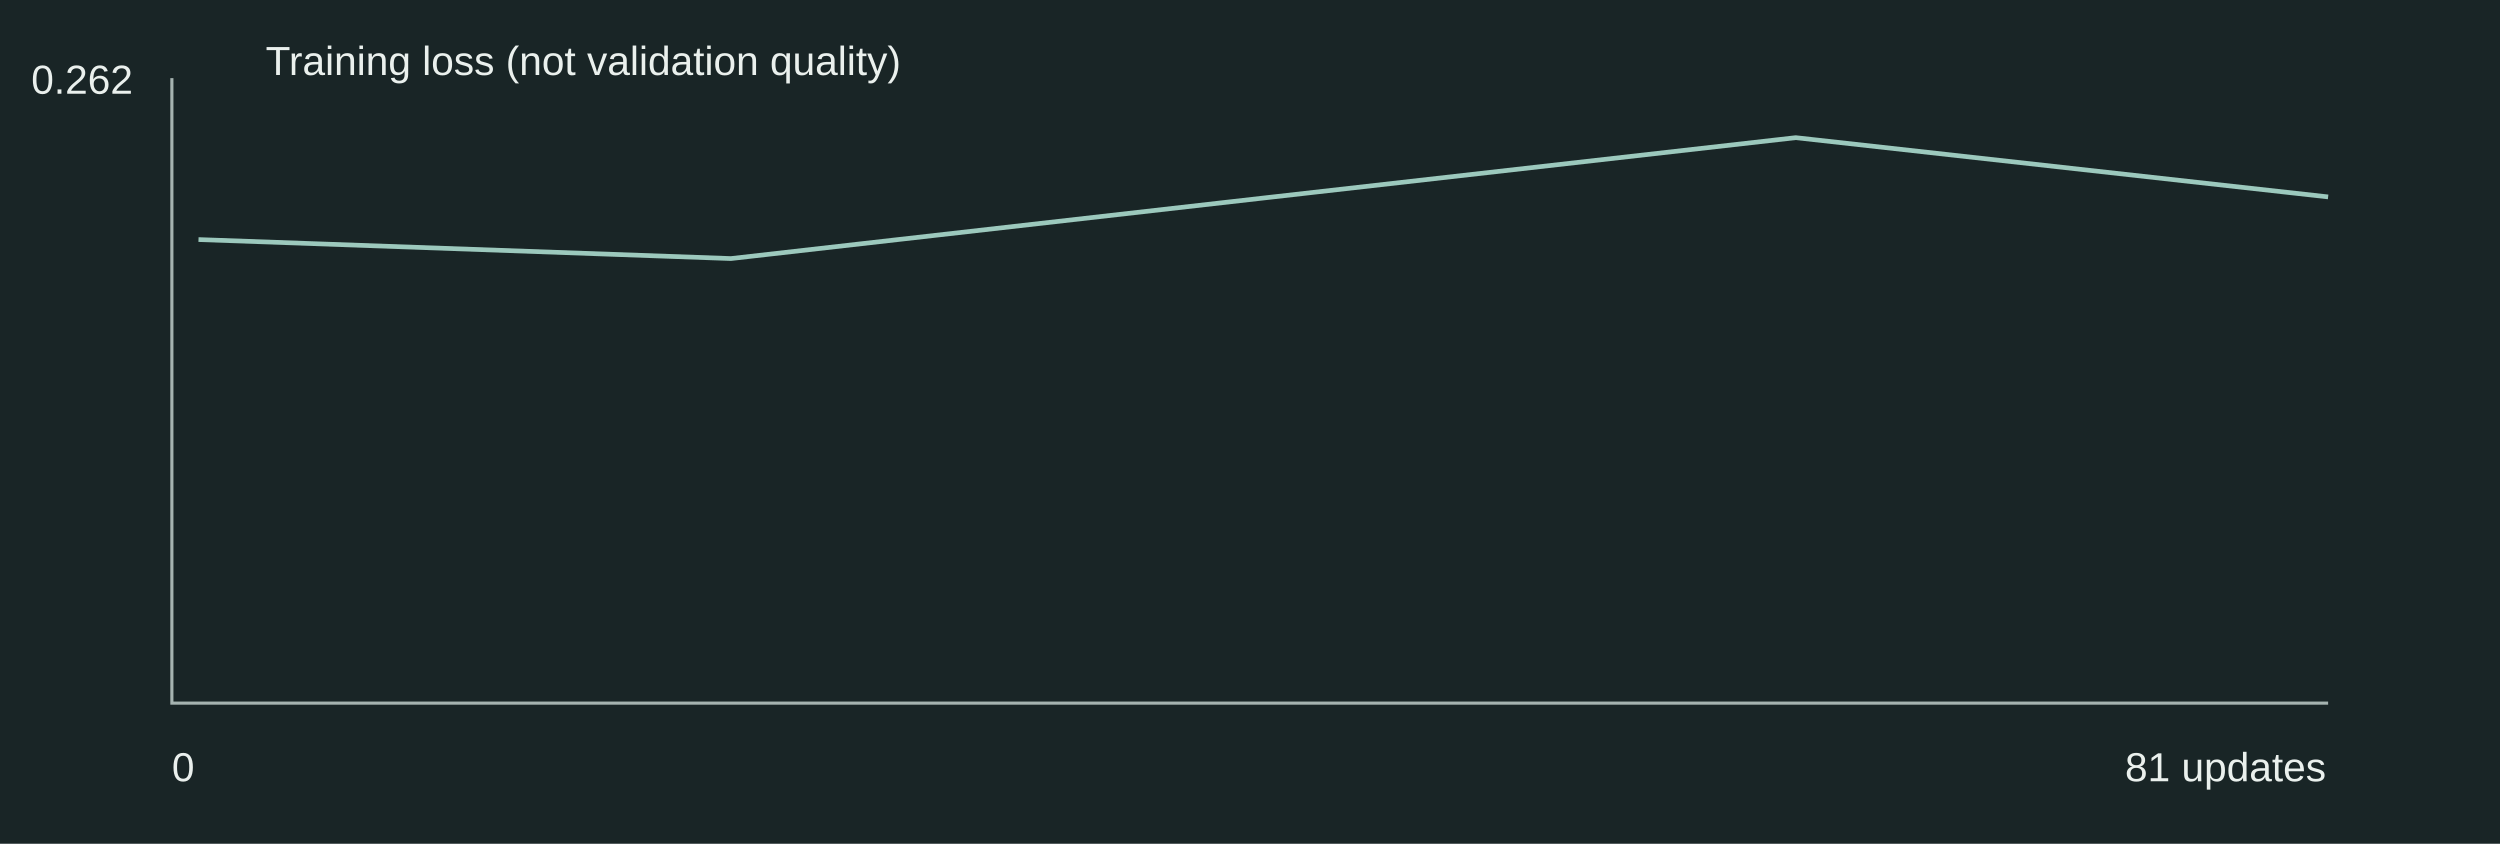
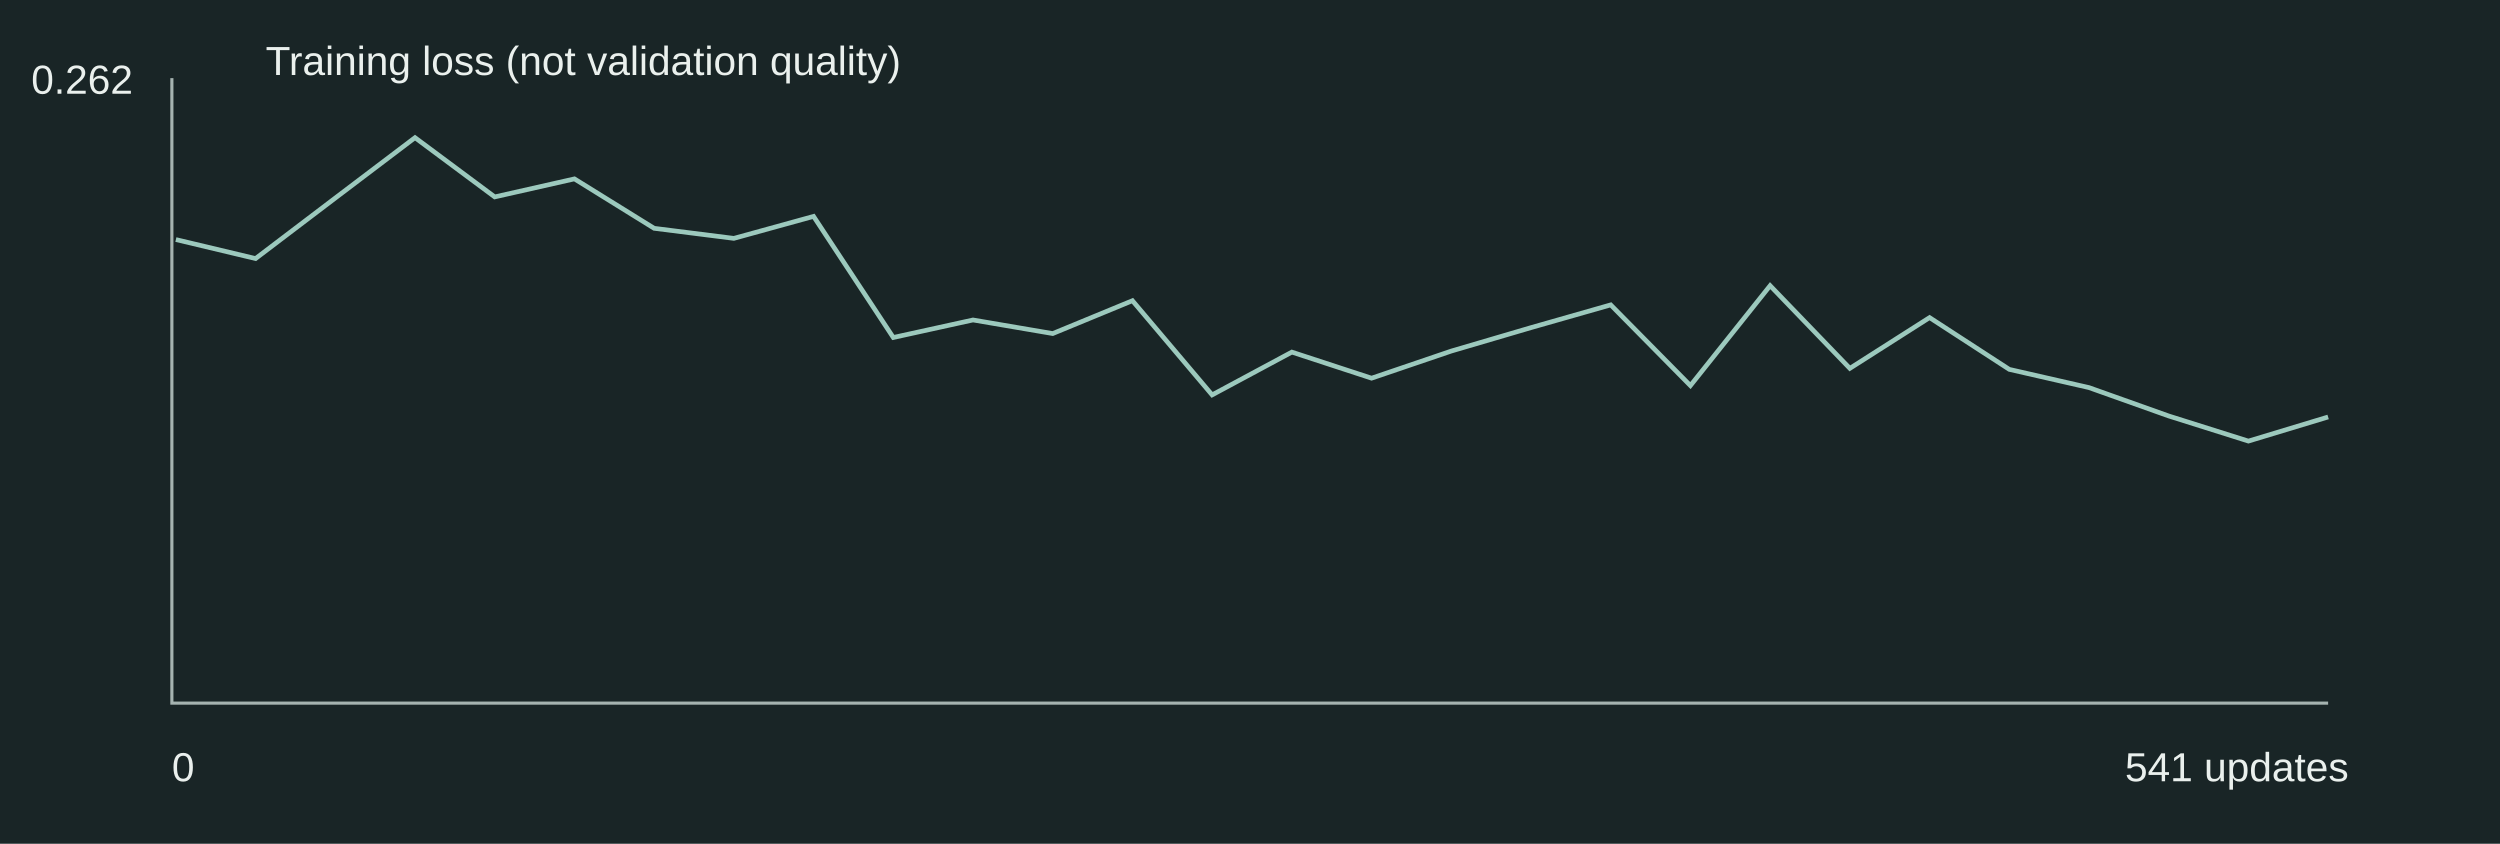
<svg xmlns="http://www.w3.org/2000/svg" width="800" height="270" viewBox="0 0 800 270">
  <rect width="800" height="270" fill="#192526" />
  <path d="M55 25 V225 H745" fill="none" stroke="#a5b3b0" />
-   <polyline points="63.52,76.66 233.89,82.74 404.26,63.37 574.63,44.05 745.00,63.01" fill="none" stroke="#9cc9bd" stroke-width="1.5" />
+   <polyline points="56.28,76.66 81.78,82.74 107.29,63.37 132.80,44.05 158.31,63.01 183.82,57.24 209.33,73.06 234.83,76.28 260.34,69.24 285.85,108.00 311.36,102.39 336.87,106.74 362.38,96.22 387.88,126.37 413.39,112.67 438.90,121.02 464.41,112.34 489.92,104.84 515.43,97.56 540.93,123.39 566.44,91.41 591.95,117.88 617.46,101.63 642.97,118.20 668.48,124.03 693.98,133.11 719.49,141.15 745.00,133.43" fill="none" stroke="#9cc9bd" stroke-width="1.5" />
  <g fill="#eaf0ed" font-family="Arial" font-size="13">
    <text x="55" y="250">0</text>
-     <text x="680" y="250">81 updates</text>
+     <text x="680" y="250">541 updates</text>
    <text x="10" y="30">0.262</text>
    <text x="85" y="24">Training loss (not validation quality)</text>
  </g>
</svg>
